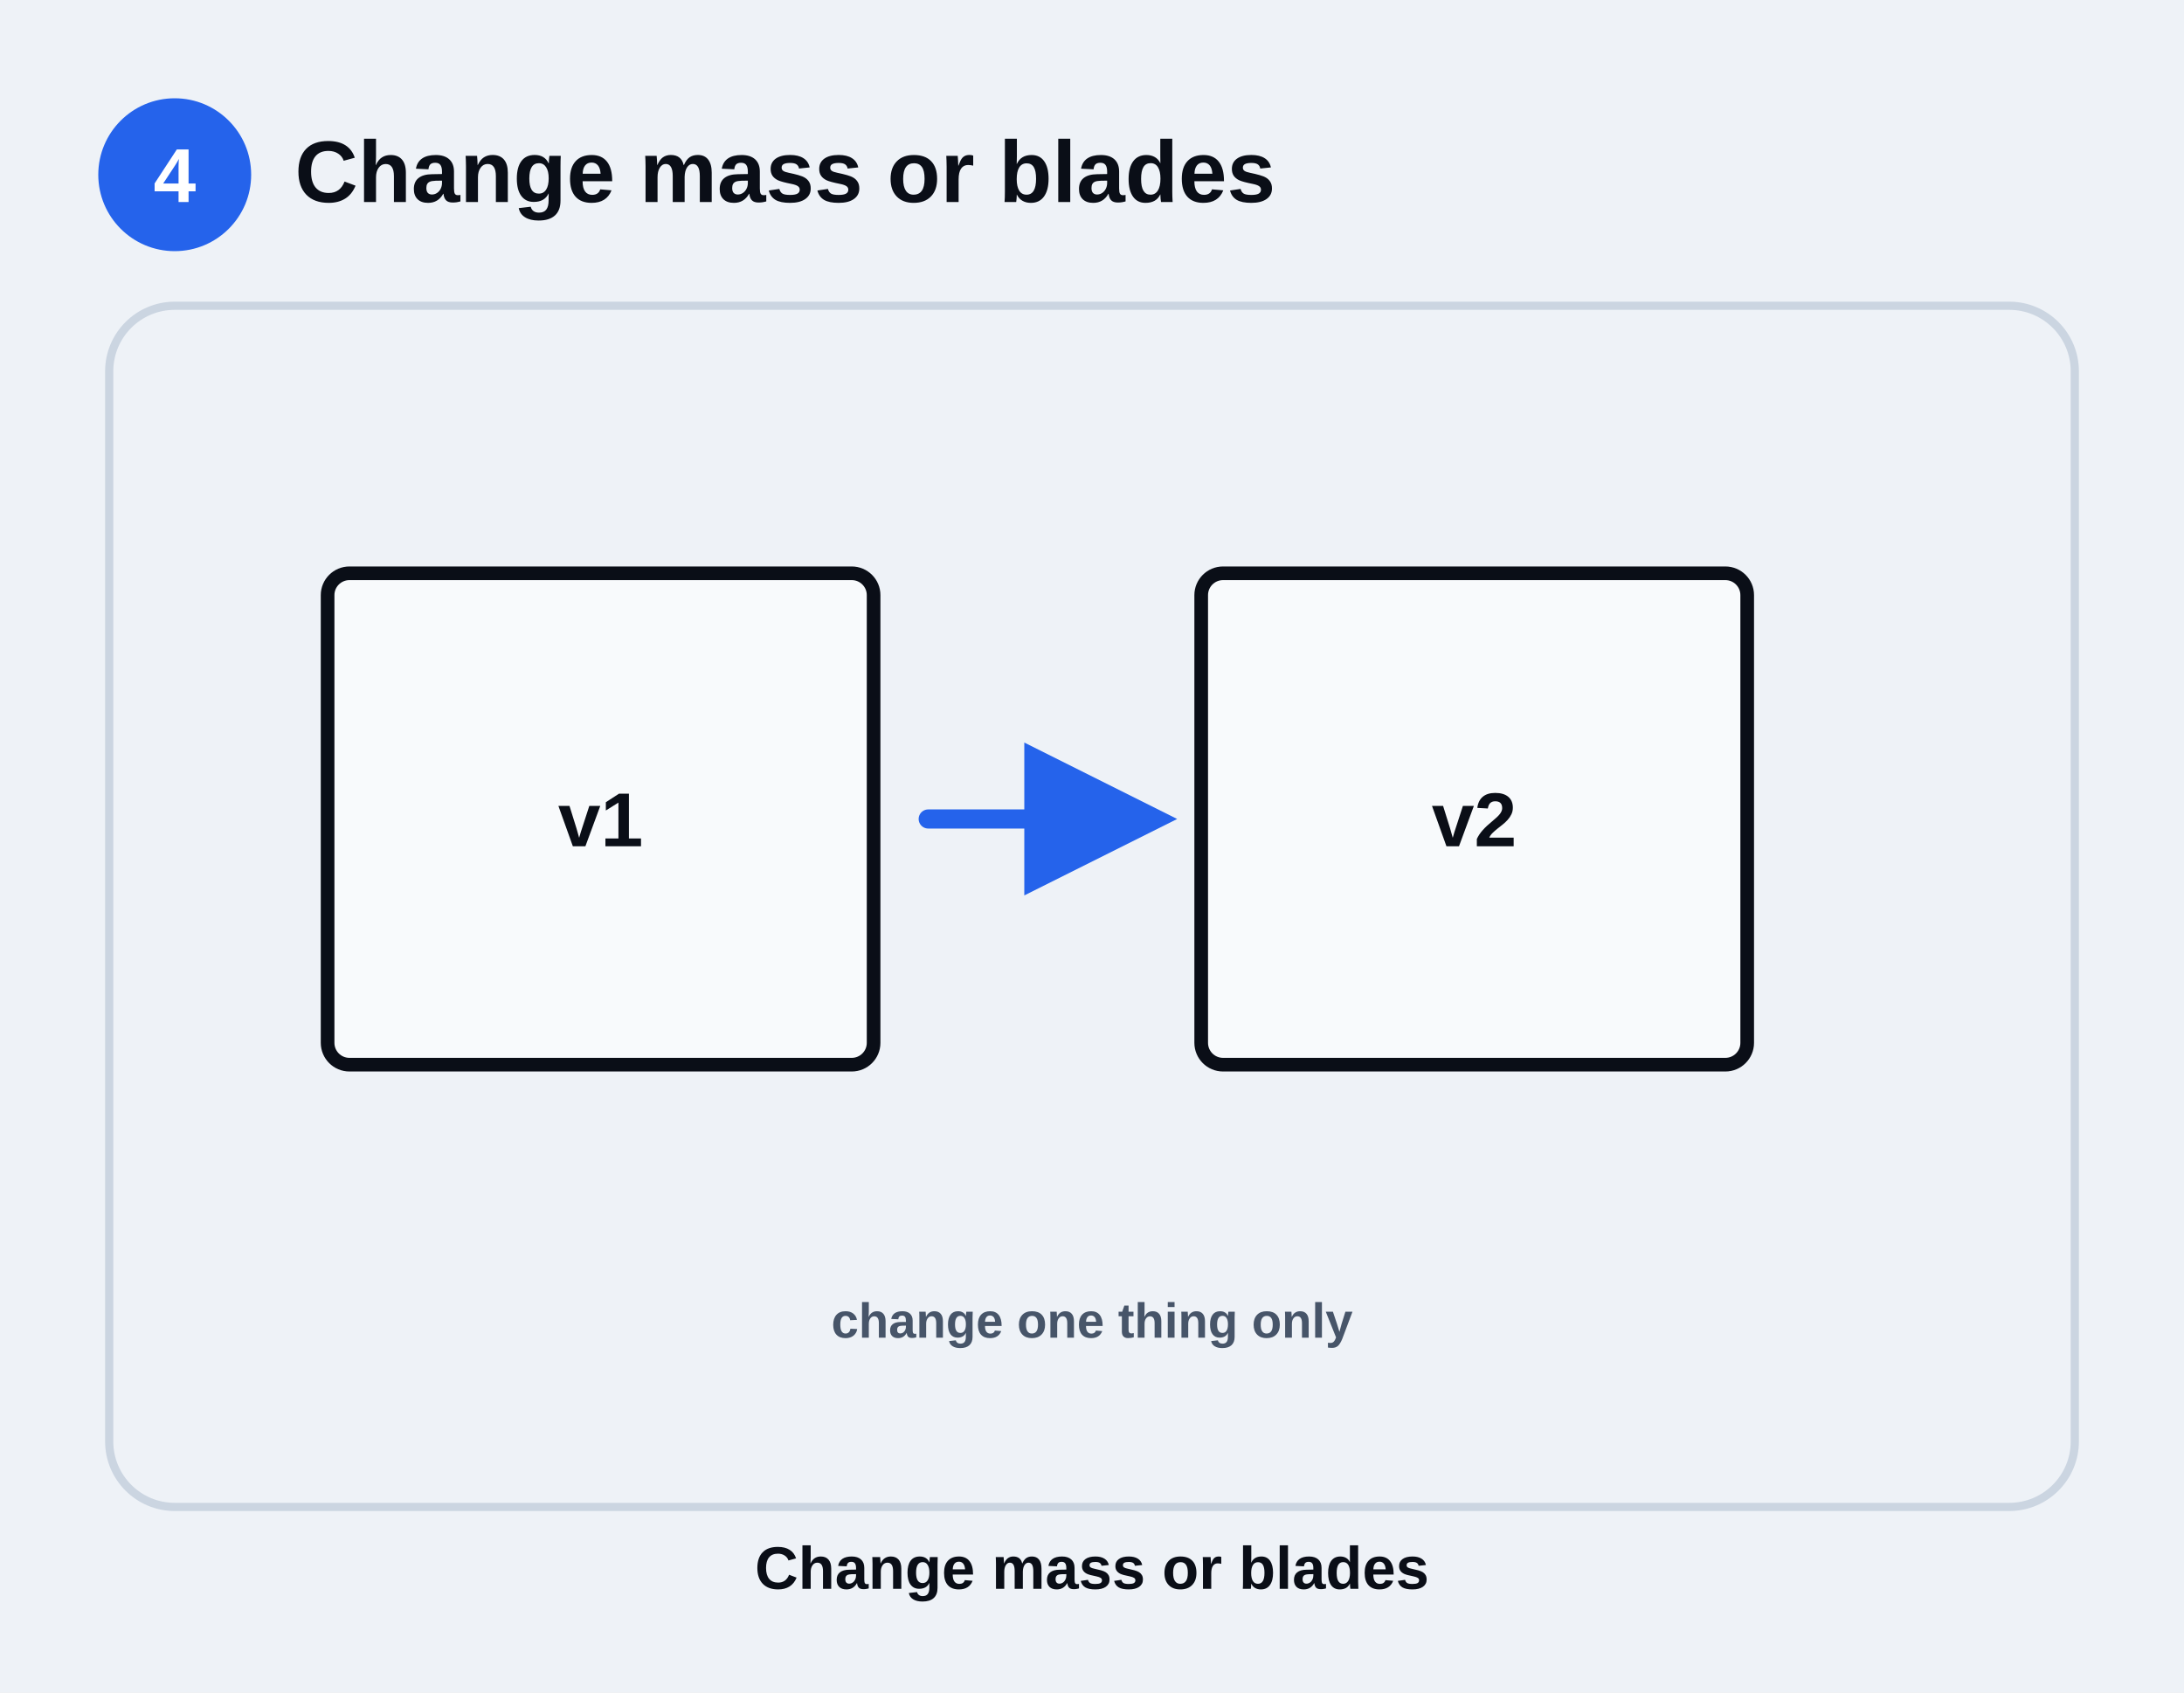
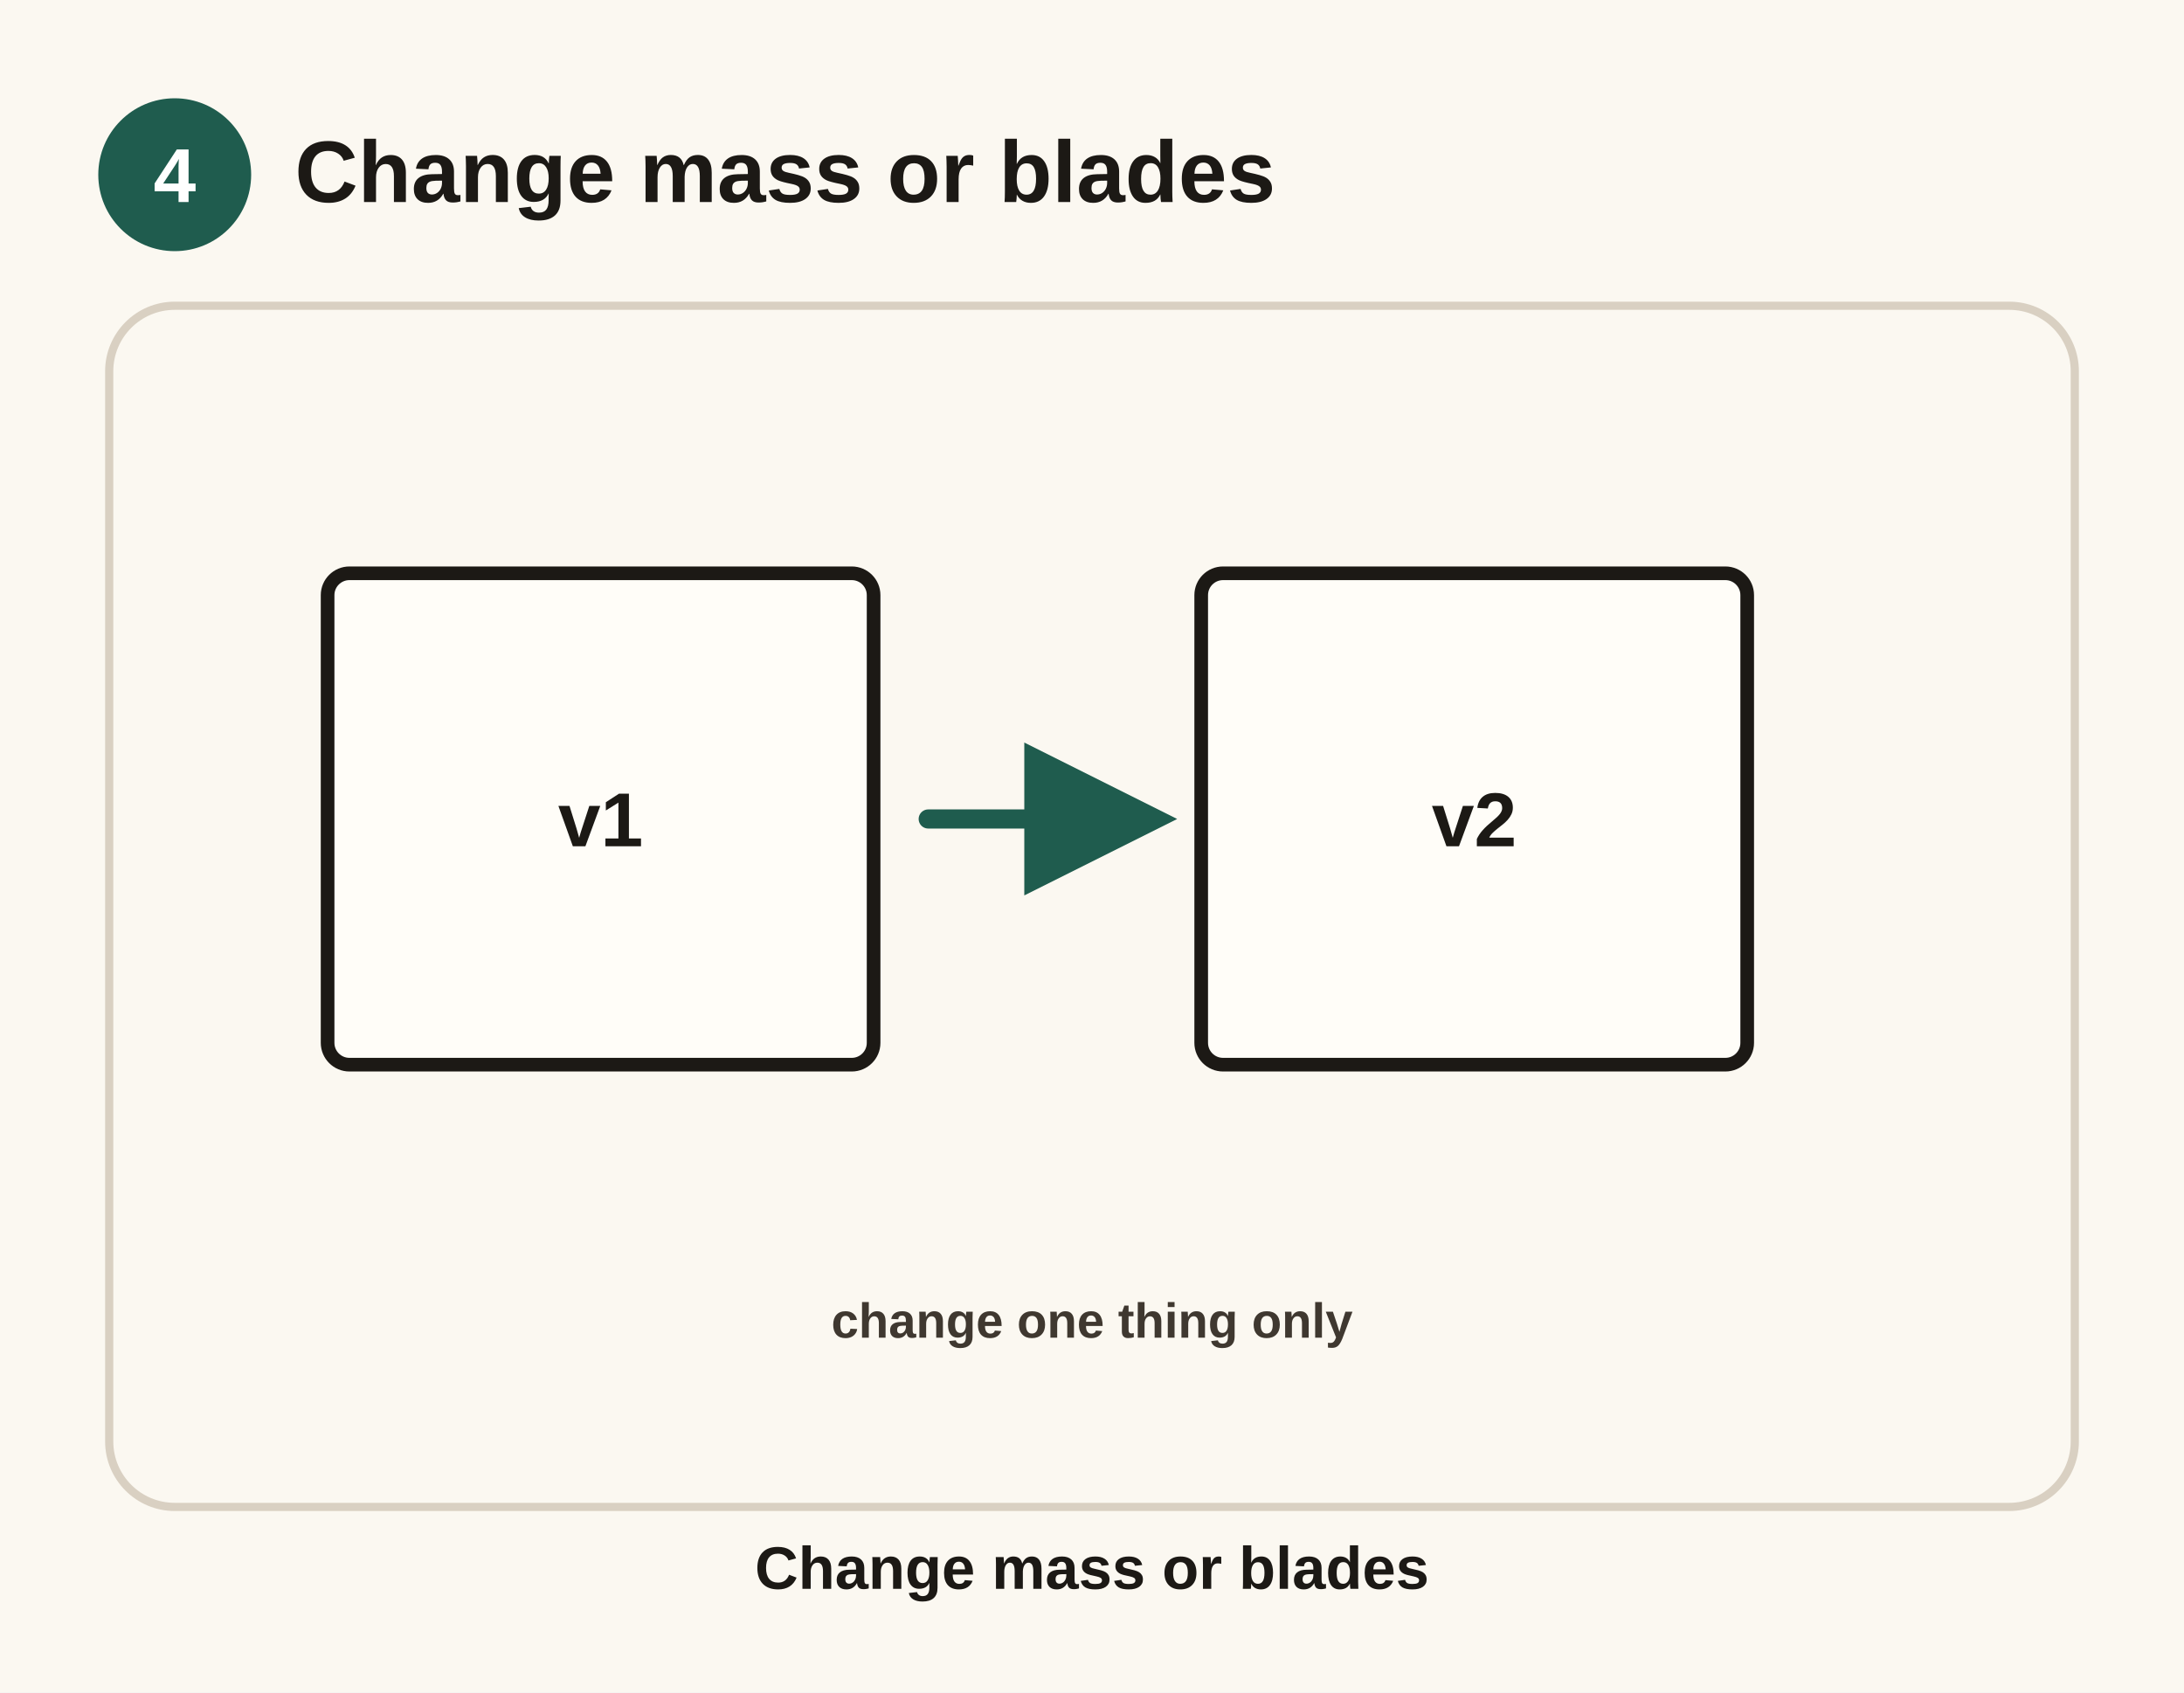
<svg xmlns="http://www.w3.org/2000/svg" width="800" height="620" viewBox="0 0 800 620" role="img">
  <defs>
    <marker id="arrow" viewBox="0 0 10 10" refX="8" refY="5" markerWidth="8" markerHeight="8" orient="auto-start-reverse">
-       <path d="M 0 0 L 10 5 L 0 10 z" fill="#2563EB" />
+       <path d="M 0 0 L 10 5 L 0 10 z" fill="#1f5c4e" />
    </marker>
  </defs>
-   <rect width="800" height="620" fill="#EEF2F7" />
-   <circle cx="64" cy="64" r="28" fill="#2563EB" />
+   <rect width="800" height="620" fill="#fbf8f1" />
+   <circle cx="64" cy="64" r="28" fill="#1f5c4e" />
  <text x="64" y="74" text-anchor="middle" font-size="28" font-family="Arial,Helvetica,sans-serif" font-weight="700" fill="#FFFFFF">4</text>
-   <text x="108" y="74" font-size="32" font-family="Arial,Helvetica,sans-serif" font-weight="700" fill="#0A0E17">Change mass or blades</text>
-   <rect x="40" y="112" width="720" height="440" rx="24" fill="#EEF2F7" stroke="#CBD5E1" stroke-width="3" />
+   <text x="108" y="74" font-size="32" font-family="Arial,Helvetica,sans-serif" font-weight="700" fill="#1c1915">Change mass or blades</text>
+   <rect x="40" y="112" width="720" height="440" rx="24" fill="#fbf8f1" stroke="#d9d0c2" stroke-width="3" />
  <g transform="translate(80,150)">
-     <rect x="40" y="60" width="200" height="180" rx="8" fill="#F8FAFC" stroke="#0A0E17" stroke-width="5" />
-     <rect x="360" y="60" width="200" height="180" rx="8" fill="#F8FAFC" stroke="#0A0E17" stroke-width="5" />
-     <text x="140" y="160" text-anchor="middle" font-size="28" font-family="Arial,Helvetica,sans-serif" font-weight="700" fill="#0A0E17">v1</text>
-     <text x="460" y="160" text-anchor="middle" font-size="28" font-family="Arial,Helvetica,sans-serif" font-weight="700" fill="#0A0E17">v2</text>
-     <line x1="260" y1="150" x2="340" y2="150" stroke="#2563EB" stroke-width="7" stroke-linecap="round" marker-end="url(#arrow)" />
-     <text x="320" y="340" text-anchor="middle" font-size="18" font-family="Arial,Helvetica,sans-serif" font-weight="600" fill="#475569">change one thing only</text>
+     <rect x="40" y="60" width="200" height="180" rx="8" fill="#fffdf8" stroke="#1c1915" stroke-width="5" />
+     <rect x="360" y="60" width="200" height="180" rx="8" fill="#fffdf8" stroke="#1c1915" stroke-width="5" />
+     <text x="140" y="160" text-anchor="middle" font-size="28" font-family="Arial,Helvetica,sans-serif" font-weight="700" fill="#1c1915">v1</text>
+     <text x="460" y="160" text-anchor="middle" font-size="28" font-family="Arial,Helvetica,sans-serif" font-weight="700" fill="#1c1915">v2</text>
+     <line x1="260" y1="150" x2="340" y2="150" stroke="#1f5c4e" stroke-width="7" stroke-linecap="round" marker-end="url(#arrow)" />
+     <text x="320" y="340" text-anchor="middle" font-size="18" font-family="Arial,Helvetica,sans-serif" font-weight="600" fill="#3f3830">change one thing only</text>
  </g>
-   <text x="400" y="582" text-anchor="middle" font-size="22" font-family="Arial,Helvetica,sans-serif" font-weight="700" fill="#0A0E17">Change mass or blades</text>
+   <text x="400" y="582" text-anchor="middle" font-size="22" font-family="Arial,Helvetica,sans-serif" font-weight="700" fill="#1c1915">Change mass or blades</text>
</svg>
